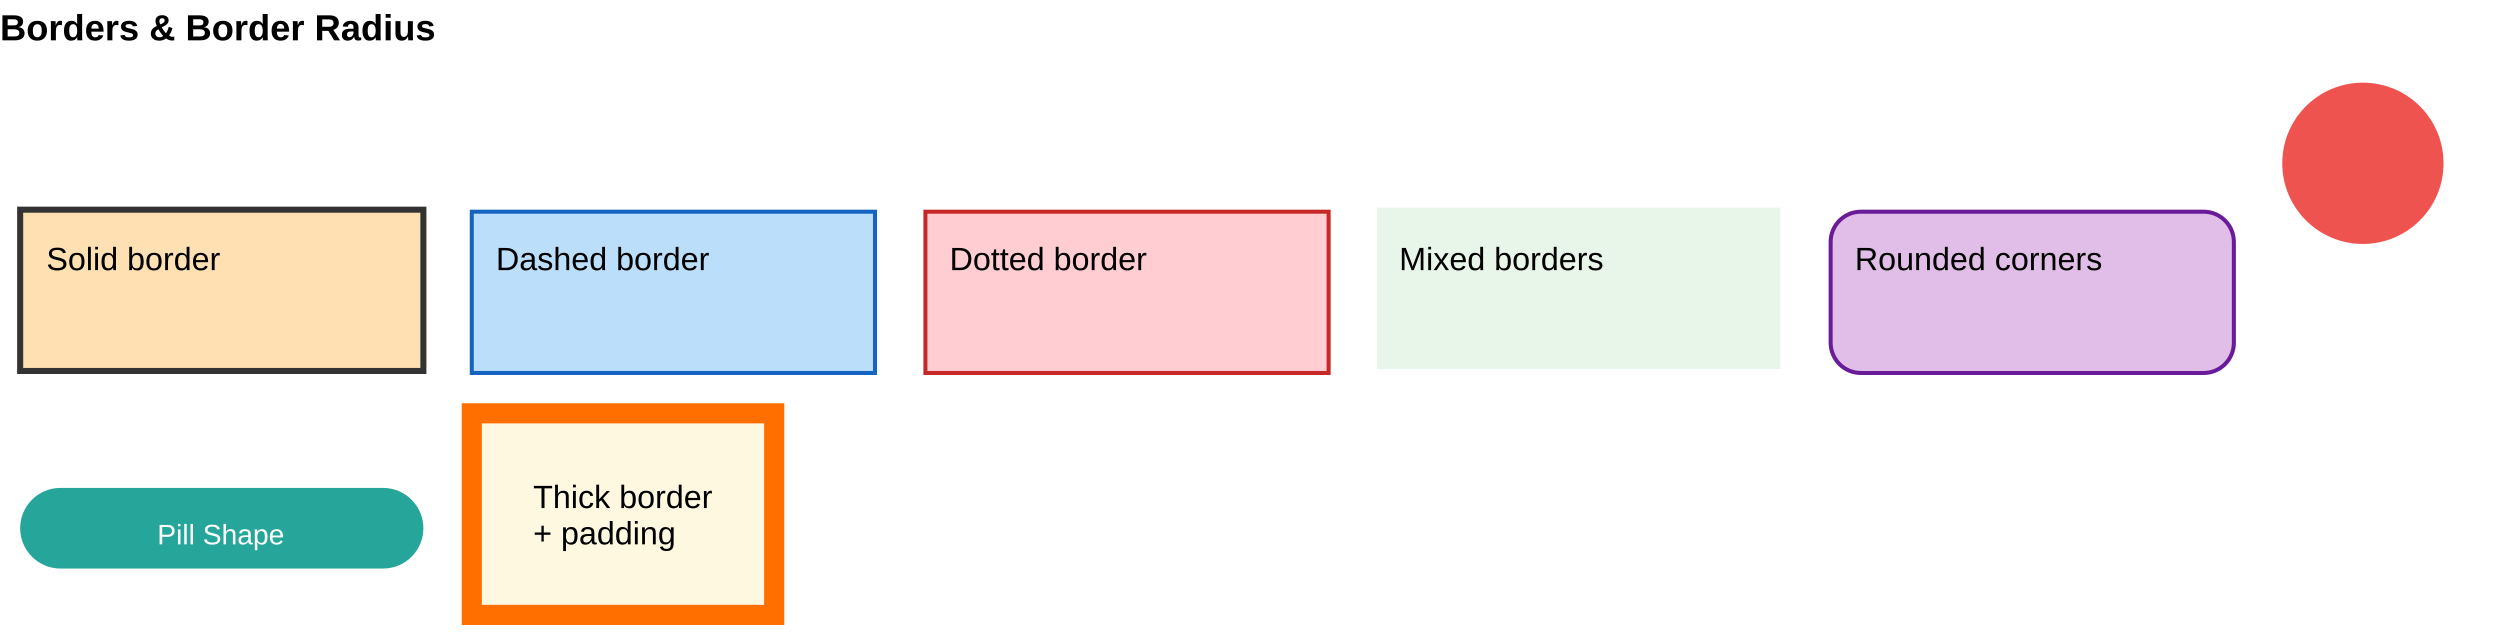
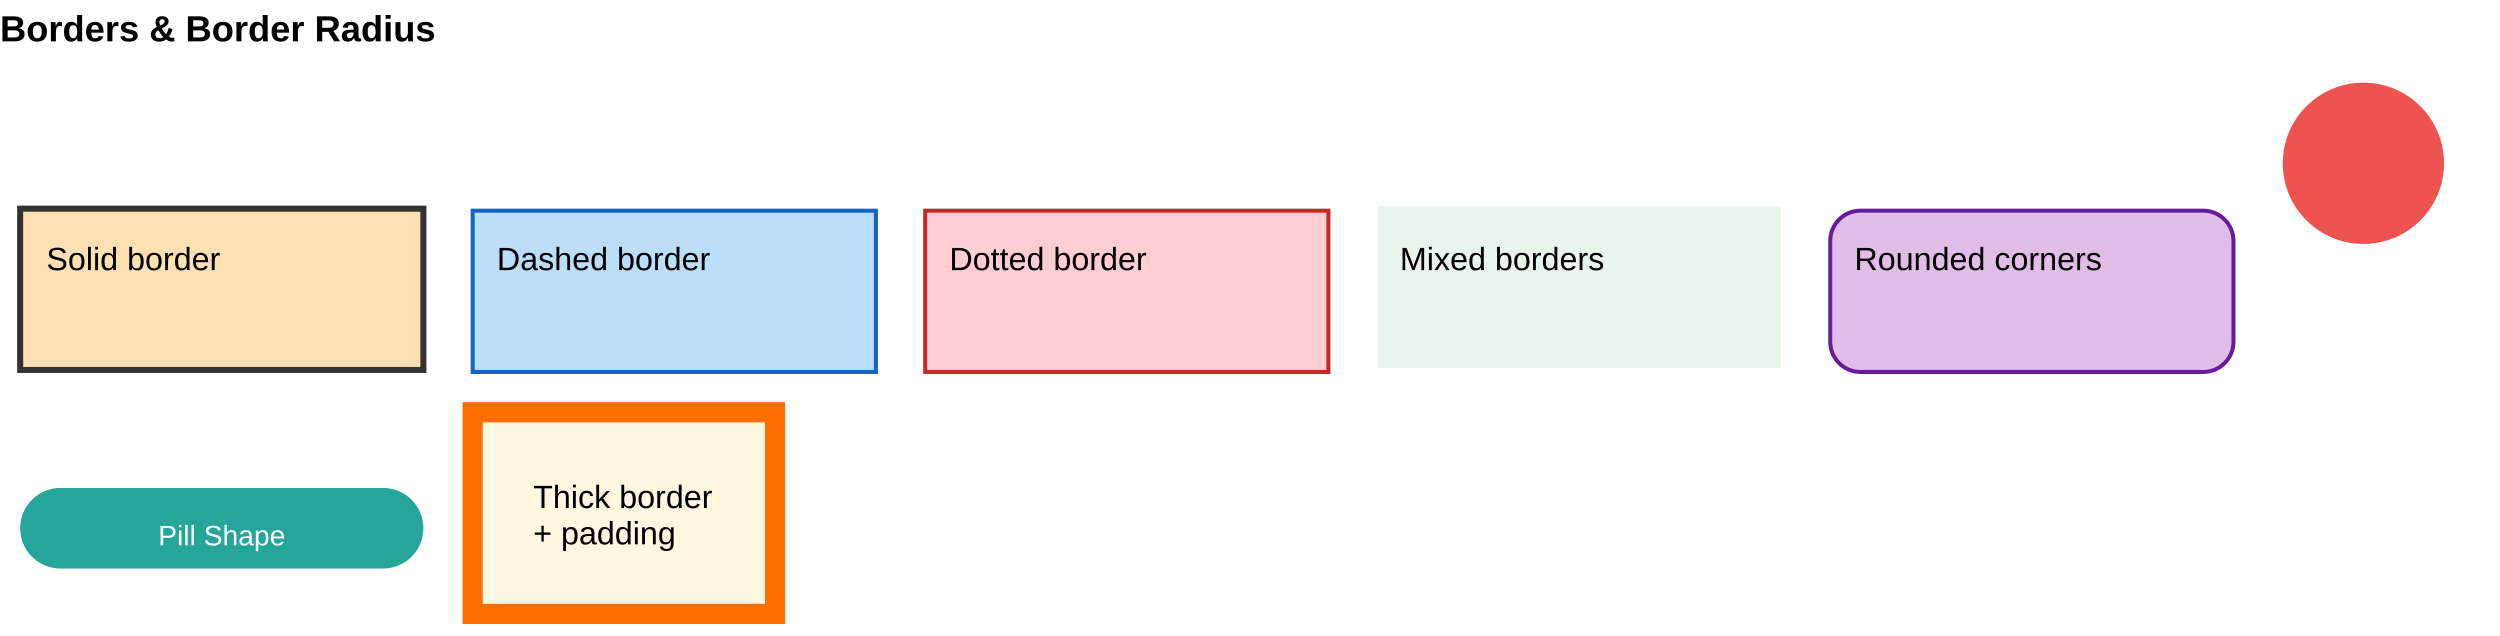
<svg xmlns="http://www.w3.org/2000/svg" width="1240" height="315" viewBox="0 0 1240 315">
-   <path d="M0,0 L1240,0 L1240,315 L0,315 Z" fill="none" />
+   <path d="M0,0 L1240,0 L1240,314.5 L0,314.5 Z" fill="none" />
  <path d="M0,0 L1240,0 L1240,21 L0,21 Z" fill="none" />
-   <text x="0" y="20" fill="rgb(0, 0, 0)" font-weight="700" font-size="18px" font-family="Arial">Borders &amp; Border Radius</text>
-   <path d="M10,104 L210,104 L210,184 L10,184 Z" fill="rgb(255, 224, 178)" stroke="rgb(51, 51, 51)" stroke-width="3" />
+   <text x="0" y="20.5" fill="rgb(0, 0, 0)" font-weight="700" font-size="18px" font-family="Arial">Borders &amp; Border Radius</text>
+   <path d="M10,103.5 L210,103.5 L210,183.5 L10,183.5 Z" fill="rgb(255, 224, 178)" stroke="rgb(51, 51, 51)" stroke-width="3" />
  <text x="23" y="134" fill="rgb(0, 0, 0)" font-size="16px" font-family="Arial">Solid border</text>
-   <path d="M234,105 L434,105 L434,185 L234,185 Z" fill="rgb(187, 222, 251)" stroke="rgb(21, 101, 192)" stroke-width="2" />
-   <text x="246" y="134" fill="rgb(0, 0, 0)" font-size="16px" font-family="Arial">Dashed border</text>
-   <path d="M459,105 L659,105 L659,185 L459,185 Z" fill="rgb(255, 205, 210)" stroke="rgb(198, 40, 40)" stroke-width="2" />
-   <text x="471" y="134" fill="rgb(0, 0, 0)" font-size="16px" font-family="Arial">Dotted border</text>
-   <path d="M683,103 L883,103 L883,183 L683,183 Z" fill="rgb(232, 245, 233)" stroke="rgb(255, 0, 0) rgb(0, 128, 0) rgb(0, 0, 255) rgb(255, 165, 0)" stroke-width="4" />
-   <text x="694" y="134" fill="rgb(0, 0, 0)" font-size="16px" font-family="Arial">Mixed borders</text>
-   <rect x="908" y="105" width="200" height="80" rx="15" ry="15" fill="rgb(225, 190, 231)" stroke="rgb(106, 27, 154)" stroke-width="2" />
-   <text x="920" y="134" fill="rgb(0, 0, 0)" font-size="16px" font-family="Arial">Rounded corners</text>
-   <rect x="1132" y="41" width="80" height="80" rx="40" ry="40" fill="rgb(239, 83, 80)" />
+   <path d="M234.45,104.5 L434.45,104.5 L434.45,184.5 L234.45,184.5 Z" fill="rgb(187, 222, 251)" stroke="rgb(21, 101, 192)" stroke-width="2" />
+   <text x="246.45" y="134" fill="rgb(0, 0, 0)" font-size="16px" font-family="Arial">Dashed border</text>
+   <path d="M458.9,104.5 L658.9,104.5 L658.9,184.5 L458.9,184.5 Z" fill="rgb(255, 205, 210)" stroke="rgb(198, 40, 40)" stroke-width="2" />
+   <text x="470.9" y="134" fill="rgb(0, 0, 0)" font-size="16px" font-family="Arial">Dotted border</text>
+   <path d="M683.35,102.5 L883.35,102.5 L883.35,182.5 L683.35,182.5 Z" fill="rgb(232, 245, 233)" stroke="rgb(255, 0, 0) rgb(0, 128, 0) rgb(0, 0, 255) rgb(255, 165, 0)" stroke-width="4" />
+   <text x="694.35" y="134" fill="rgb(0, 0, 0)" font-size="16px" font-family="Arial">Mixed borders</text>
+   <rect x="907.8" y="104.5" width="200" height="80" rx="15" ry="15" fill="rgb(225, 190, 231)" stroke="rgb(106, 27, 154)" stroke-width="2" />
+   <text x="919.8" y="134" fill="rgb(0, 0, 0)" font-size="16px" font-family="Arial">Rounded corners</text>
+   <rect x="1132.25" y="41" width="80" height="80" rx="40" ry="40" fill="rgb(239, 83, 80)" />
  <rect x="10" y="242" width="200" height="40" rx="20" ry="20" fill="rgb(38, 166, 154)" />
-   <text x="78" y="270" fill="rgb(255, 255, 255)" font-size="14px" font-family="Arial">Pill Shape</text>
-   <path d="M234,205 L384,205 L384,305 L234,305 Z" fill="rgb(255, 248, 225)" stroke="rgb(255, 111, 0)" stroke-width="10" />
+   <text x="78.48" y="270.5" fill="rgb(255, 255, 255)" font-size="14px" font-family="Arial">Pill Shape</text>
+   <path d="M234.45,204.5 L384.45,204.5 L384.45,304.5 L234.45,304.5 Z" fill="rgb(255, 248, 225)" stroke="rgb(255, 111, 0)" stroke-width="10" />
  <text x="264.45" y="252" fill="rgb(0, 0, 0)" font-size="16px" font-family="Arial">Thick border</text>
  <text x="264.45" y="270" fill="rgb(0, 0, 0)" font-size="16px" font-family="Arial">+ padding</text>
</svg>
